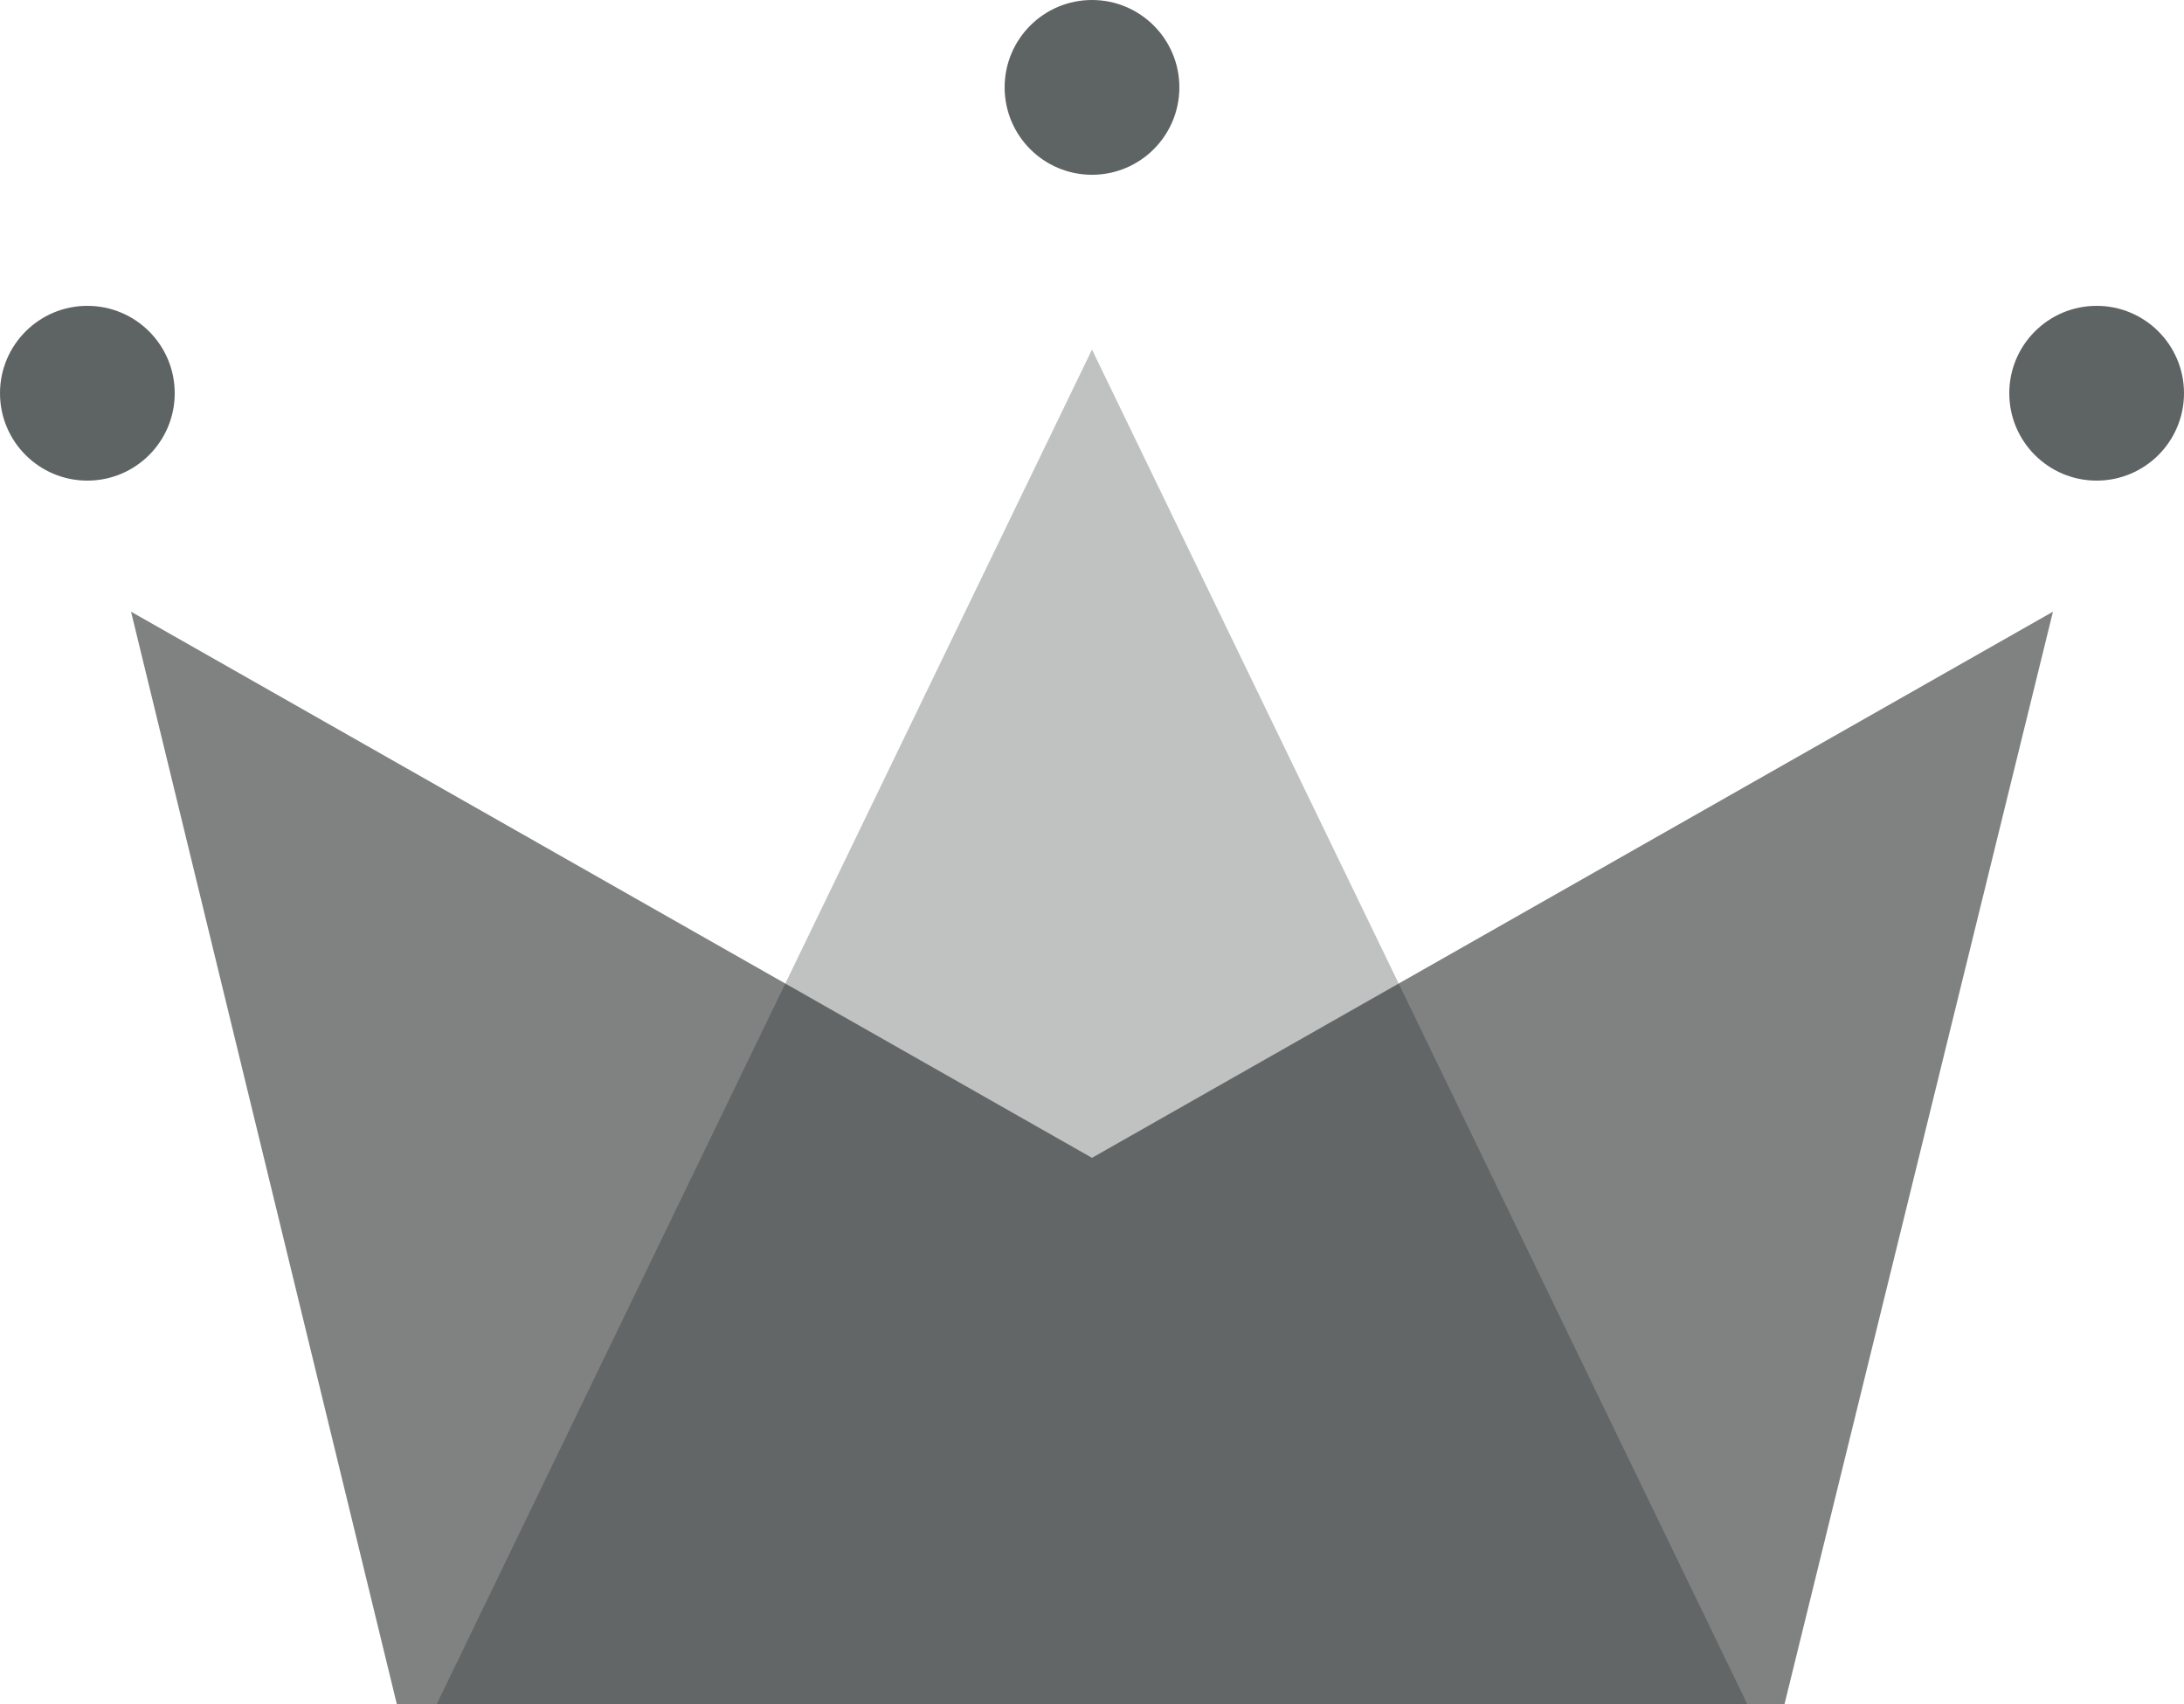
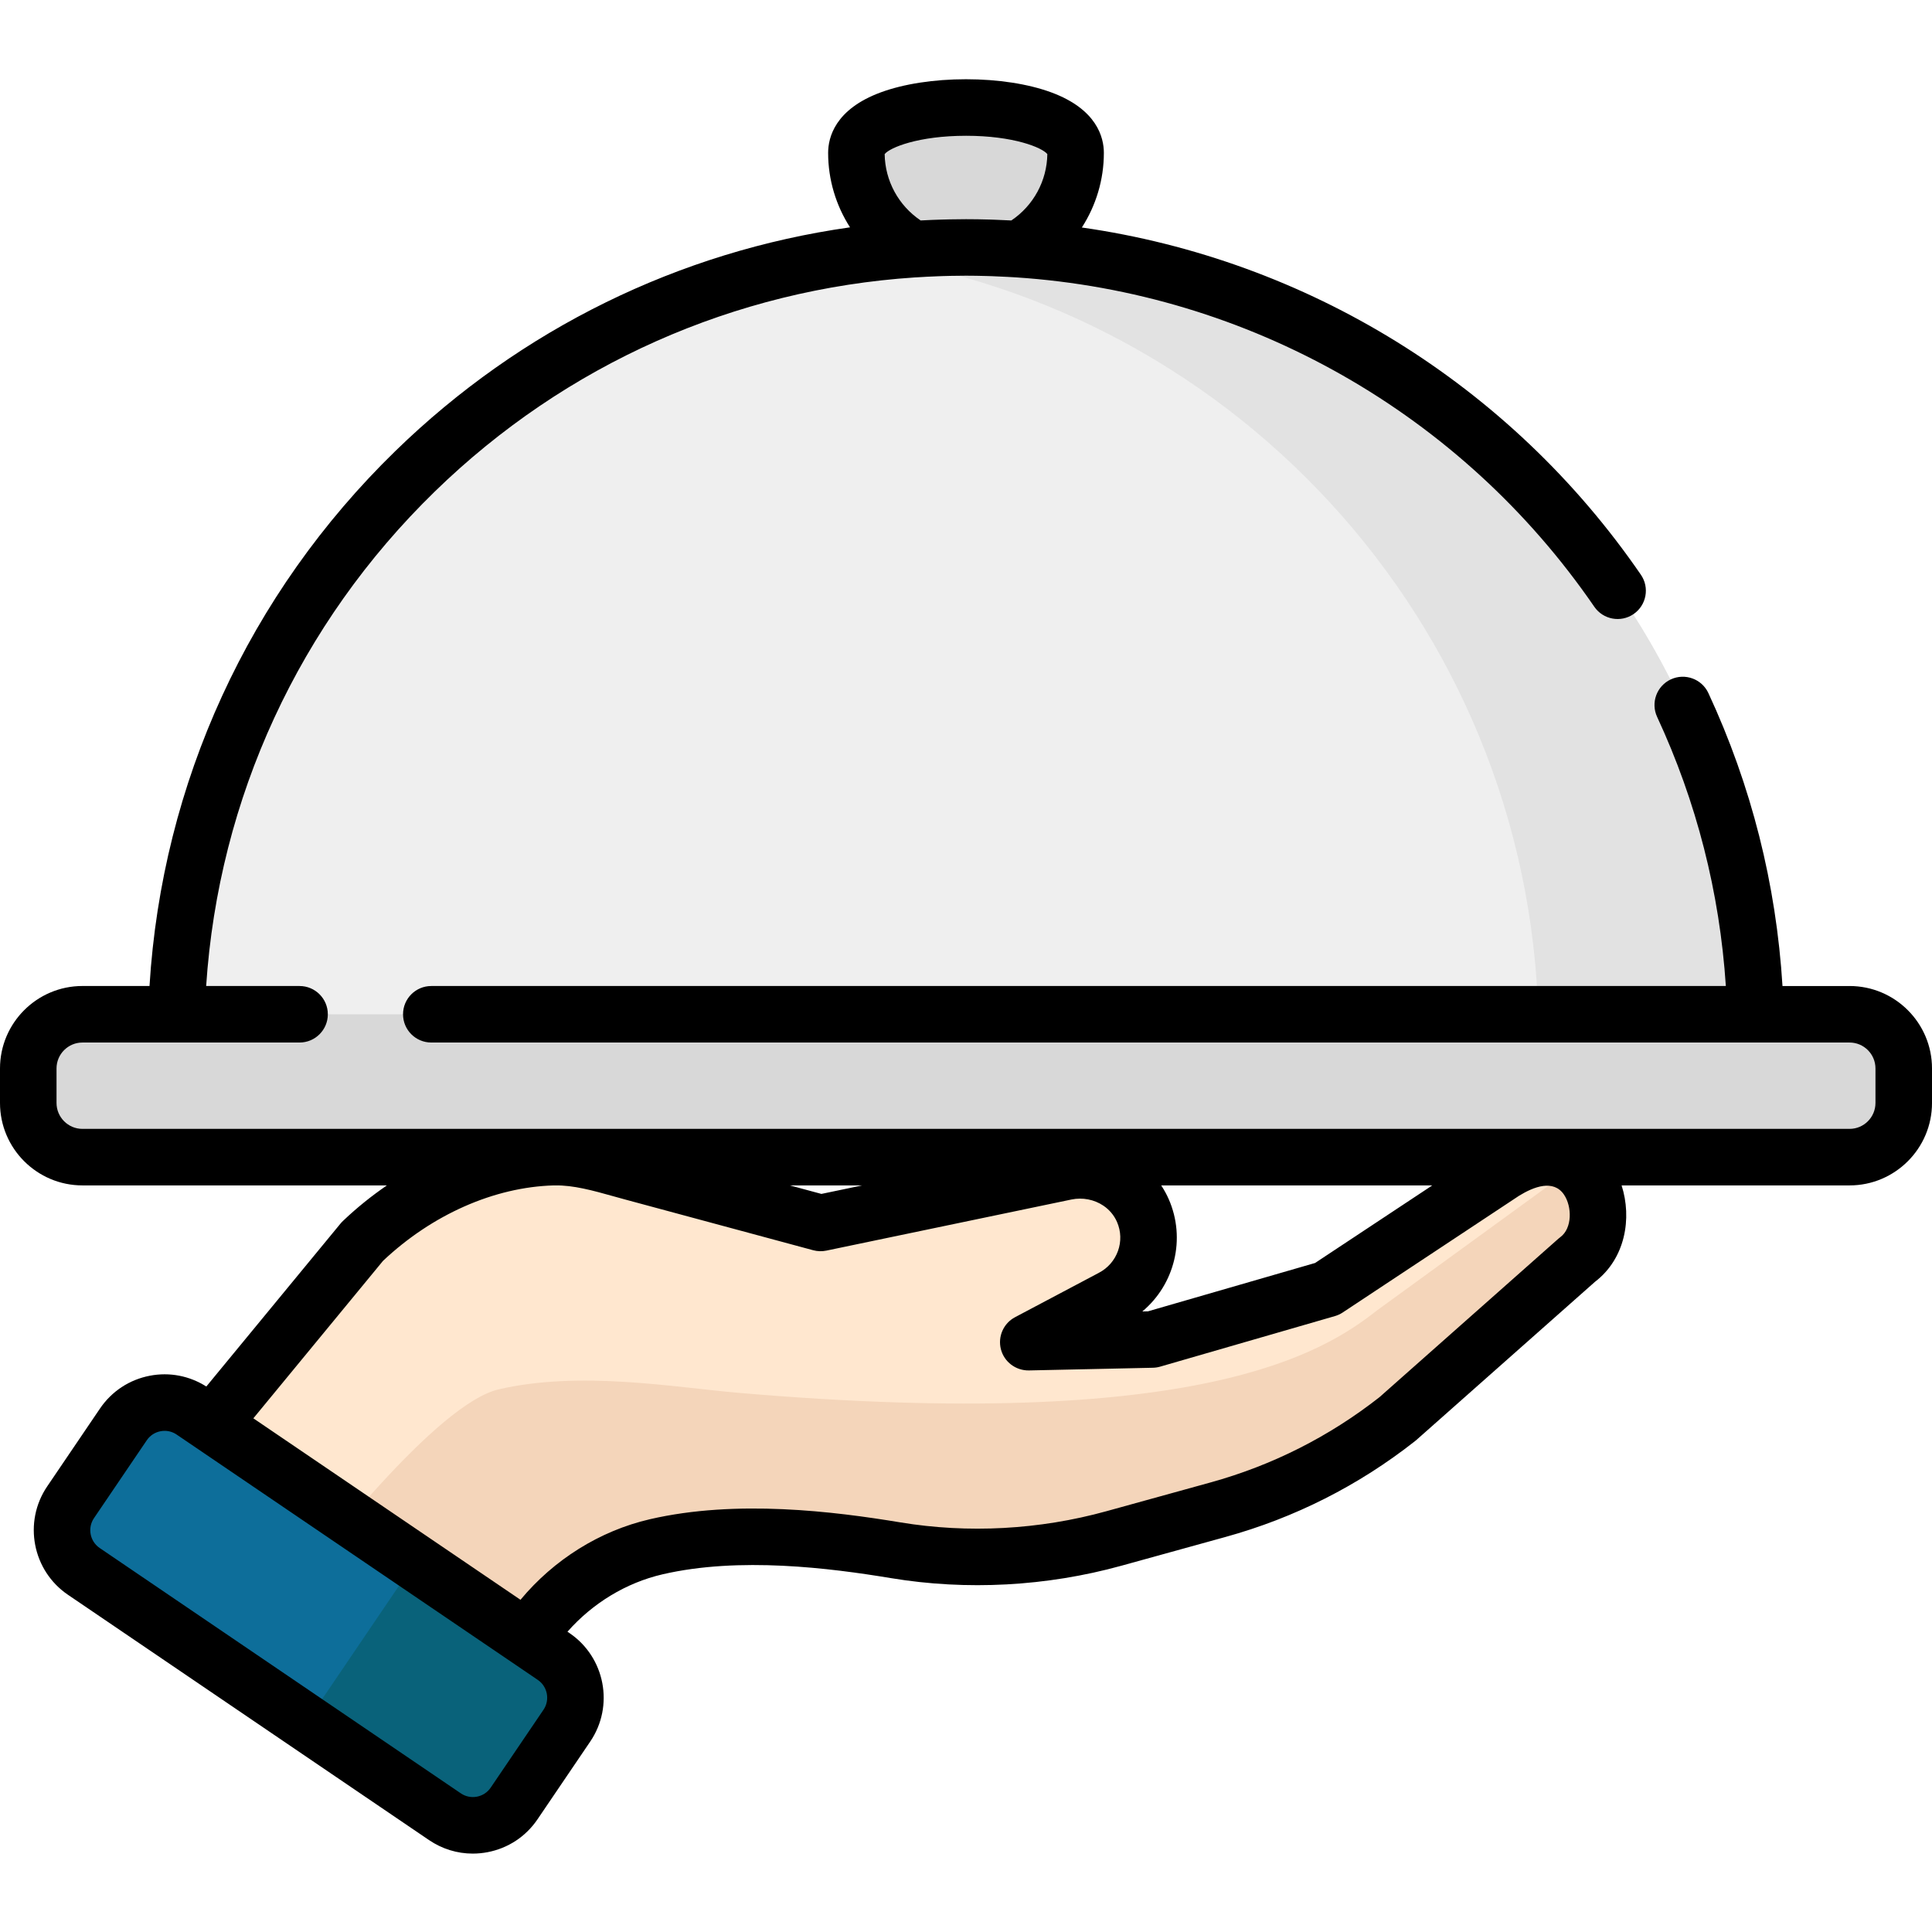
- <svg xmlns="http://www.w3.org/2000/svg" width="50px" height="39px" viewBox="0 0 50 39" version="1.1">
-   <g id="WiP" stroke="none" stroke-width="1" fill="none" fill-rule="evenodd">
-     <g id="Artboard" transform="translate(-90, -38)">
-       <g id="Group" transform="translate(90, 38)">
-         <polygon id="Rectangle" fill="#808282" points="3 14 25 26.5 47 14 40.855 39 9.084 39" />
-         <polygon id="Triangle" fill-opacity="0.263" fill="#101A1A" points="25 8 40 39 10 39" />
-         <circle id="Oval" fill="#5E6363" cx="2" cy="9" r="2" />
-         <circle id="Oval" fill="#5E6363" cx="25" cy="2" r="2" />
-         <circle id="Oval" fill="#5E6363" cx="48" cy="9" r="2" />
-       </g>
-     </g>
-   </g>
+ <svg xmlns="http://www.w3.org/2000/svg" viewBox="0 -21 512 512">
+   <path d="m285.047 19.523c0 16.039-13.004 29.043-29.047 29.043s-29.047-13.004-29.047-29.043c0-16.043 58.094-16.043 58.094 0zm0 0" fill="#d8d8d8" />
+   <path d="m256 44.574c-115.609 0-209.332 93.723-209.332 209.332h418.664c0-115.609-93.723-209.332-209.332-209.332zm0 0" fill="#efefef" />
+   <path d="m256 44.574c-9.77 0-19.379.684-28.793 1.98 101.98 14.031 180.535 101.512 180.535 207.352h57.59c0-115.609-93.723-209.332-209.332-209.332zm0 0" fill="#e2e2e2" />
+   <path d="m490.152 285.652h-468.305c-7.93 0-14.359-6.43-14.359-14.359v-9.141c0-7.93 6.43-14.359 14.359-14.359h468.305c7.93 0 14.359 6.43 14.359 14.359v9.141c0 7.93-6.43 14.359-14.359 14.359zm0 0" fill="#d8d8d8" />
+   <path d="m128.746 445.492 3.434-14.684c4.848-20.703 21.219-37.148 41.715-41.895 21.656-5.016 46.594-1.879 63.469.922 19.035 3.152 39.031 2.074 57.828-3.121l27.578-7.621c17.402-4.812 33.426-12.914 47.613-24.086l47.566-42.129c12.391-9.137 3.219-37.383-19.441-23.289l-46.82 30.992-46.316 13.395-32.871.715 22.16-11.734c8.414-4.328 12.016-14.512 8.199-23.18-1.324-3.004-3.473-5.578-6.219-7.441-4.117-2.797-9.301-3.812-14.223-2.785l-64.957 13.543-49.594-13.375c-7.086-1.914-14.062-4.262-21.262-4.066-18.457.504-36.793 9.266-50.438 22.227l-.152.145-60.852 73.895zm0 0" fill="#ffe7cf" />
+   <path d="m417.488 288.062-52.637 38.258c-14.191 11.168-47.27 32.289-169.211 21.789-17.043-1.465-41.816-5.934-63.473-.918-16.301 3.773-47.742 43.734-59.922 59.922l56.496 38.379 3.438-14.684c4.844-20.703 21.219-37.148 41.711-41.895 21.656-5.016 46.598-1.879 63.473.922 19.031 3.152 39.027 2.074 57.828-3.121l27.574-7.621c17.406-4.812 33.426-12.914 47.617-24.086l47.566-42.129c7.883-5.812 7.035-19.359-.461-24.816zm0 0" fill="#f4d5ba" />
+   <path d="m146.719 417.988-95.691-65.008c-6.031-4.098-14.246-2.527-18.34 3.512l-13.98 20.621c-4.09 6.031-2.52 14.23 3.508 18.324l95.691 65.008c6.031 4.098 14.246 2.527 18.34-3.512l13.98-20.621c4.09-6.031 2.52-14.23-3.508-18.324zm0 0" fill="#0d6e9a" />
+   <path d="m146.719 417.988-36.758-24.973-28.797 42.469 36.742 24.961c5.816 3.953 13.656 2.617 17.879-2.898l14.84-21.891c3.559-5.957 1.906-13.719-3.906-17.668zm0 0" fill="#09627a" />
+   <path d="m490.152 240.305h-17.773c-1.664-27.023-8.246-53.105-19.637-77.625-1.738-3.754-6.191-5.379-9.945-3.641-3.754 1.742-5.383 6.195-3.641 9.949 10.465 22.535 16.57 46.492 18.211 71.316h-343.07c-4.137 0-7.488 3.352-7.488 7.488s3.352 7.488 7.488 7.488h375.855c3.789 0 6.867 3.082 6.867 6.871v9.141c0 3.789-3.078 6.871-6.867 6.871h-468.305c-3.789 0-6.867-3.082-6.867-6.871v-9.141c0-3.789 3.078-6.871 6.867-6.871h57.539c4.137 0 7.492-3.352 7.492-7.488s-3.355-7.488-7.492-7.488h-24.754c3.301-49.754 24.637-96.039 60.598-131.047 34.656-33.734 79.438-53.594 127.297-56.742.027 0 .055.004.082 0 2.039-.133 4.055-.234 6.047-.309.398-.012.793-.031 1.191-.043.711-.023 1.418-.039 2.117-.055 1.344-.023 2.688-.047 4.035-.047 1.789 0 3.578.035 5.363.082.527.016 1.051.031 1.582.047 1.375.047 2.746.117 4.117.191.727.039 1.453.078 2.184.125 61.488 4.039 118.059 36.016 153.262 87.289 2.34 3.406 7.004 4.277 10.414 1.934 3.41-2.34 4.277-7.004 1.934-10.414-34.641-50.457-88.559-83.504-148.152-92.027 3.734-5.797 5.832-12.621 5.832-19.77 0-4.07-1.816-11.574-13.98-16.051-6.074-2.234-14.086-3.469-22.555-3.469-8.473 0-16.484 1.234-22.559 3.469-12.164 4.477-13.977 11.98-13.977 16.051 0 7.129 2.09 13.941 5.801 19.727-45.246 6.402-87.211 26.887-120.484 59.277-38.871 37.84-61.836 87.949-65.16 141.777h-17.773c-12.047.004-21.848 9.805-21.848 21.852v9.141c0 12.051 9.801 21.852 21.848 21.852h80.684c-4.027 2.758-7.887 5.852-11.5 9.285l-.148.141c-.23.215-.449.445-.648.691l-35.559 43.18c-4.461-2.832-9.742-3.863-14.953-2.863-5.434 1.039-10.133 4.133-13.234 8.711l-13.984 20.621c-6.395 9.434-3.926 22.32 5.5 28.723l95.691 65.008c3.469 2.355 7.477 3.582 11.582 3.582 1.305 0 2.621-.125 3.934-.375 5.43-1.039 10.129-4.133 13.23-8.711l13.984-20.621c6.395-9.434 3.93-22.32-5.496-28.723l-.547-.371c6.66-7.559 15.539-12.977 25.199-15.211 20.355-4.715 44.309-1.68 60.555 1.012 20.098 3.328 41.207 2.191 61.047-3.289l27.578-7.621c18.371-5.078 35.277-13.629 50.254-25.418.113-.09.223-.18.332-.277l47.348-41.934c8.07-6.176 9.828-16.871 7.043-25.539h60.414c12.047 0 21.848-9.801 21.848-21.848v-9.145c0-12.047-9.801-21.848-21.848-21.848zm-234.152-225.324c12.613 0 20.172 3.121 21.555 4.855-.102 7.105-3.695 13.66-9.543 17.59-1.473-.078-2.926-.141-4.375-.195-.488-.016-.977-.039-1.465-.051-2.09-.062-4.152-.094-6.172-.094-1.434 0-2.895.02-4.367.051-.711.012-1.426.031-2.141.055-.852.027-1.711.055-2.57.09-.98.043-1.961.086-2.938.141-5.848-3.93-9.438-10.484-9.539-17.586 1.383-1.734 8.941-4.855 21.555-4.855zm53.711 281.777c-.559-1.266-1.227-2.469-1.98-3.613h71.84l-31.062 20.559-44.277 12.809-1.504.035c8.523-7.105 11.633-19.238 6.984-29.789zm-81.219-3.613-10.809 2.254-8.355-2.254zm-84.465 138.965-13.98 20.621c-.855 1.266-2.152 2.117-3.652 2.406-1.496.285-3.02-.027-4.281-.887l-95.691-65.008c-2.602-1.766-3.281-5.32-1.516-7.922l13.984-20.625c.855-1.262 2.148-2.117 3.648-2.402.363-.07.727-.105 1.086-.105 1.133 0 2.238.34 3.195.992l5.168 3.508c0 .004.004.004.004.004l90.52 61.492c2.602 1.766 3.281 5.324 1.516 7.926zm269.477-125.254c-.18.129-.352.27-.52.418l-47.398 41.984c-13.363 10.48-28.441 18.09-44.812 22.613l-27.578 7.621c-17.758 4.91-36.641 5.93-54.605 2.953-17.508-2.898-43.43-6.145-66.387-.828-13.297 3.078-25.438 10.719-34.27 21.344l-70.793-48.09 34.359-41.727c12.996-12.27 29.477-19.555 45.258-20h.305c4.895-.082 10.074 1.359 15.555 2.895 1.102.305 2.199.613 3.301.91l49.594 13.379c1.137.305 2.328.34 3.48.098l64.953-13.543c2.945-.609 6.039-.012 8.488 1.648 1.582 1.074 2.816 2.551 3.57 4.266 2.227 5.051.129 10.98-4.848 13.543l-22.16 11.734c-3.066 1.625-4.613 5.141-3.742 8.5.875 3.363 3.934 5.652 7.41 5.605l32.871-.711c.652-.016 1.297-.113 1.918-.293l46.316-13.398c.73-.211 1.422-.531 2.055-.949l46.727-30.93c3.922-2.422 9.141-4.414 11.918-.316 2.164 3.188 2.215 8.926-.965 11.273zm0 0" />
</svg>
